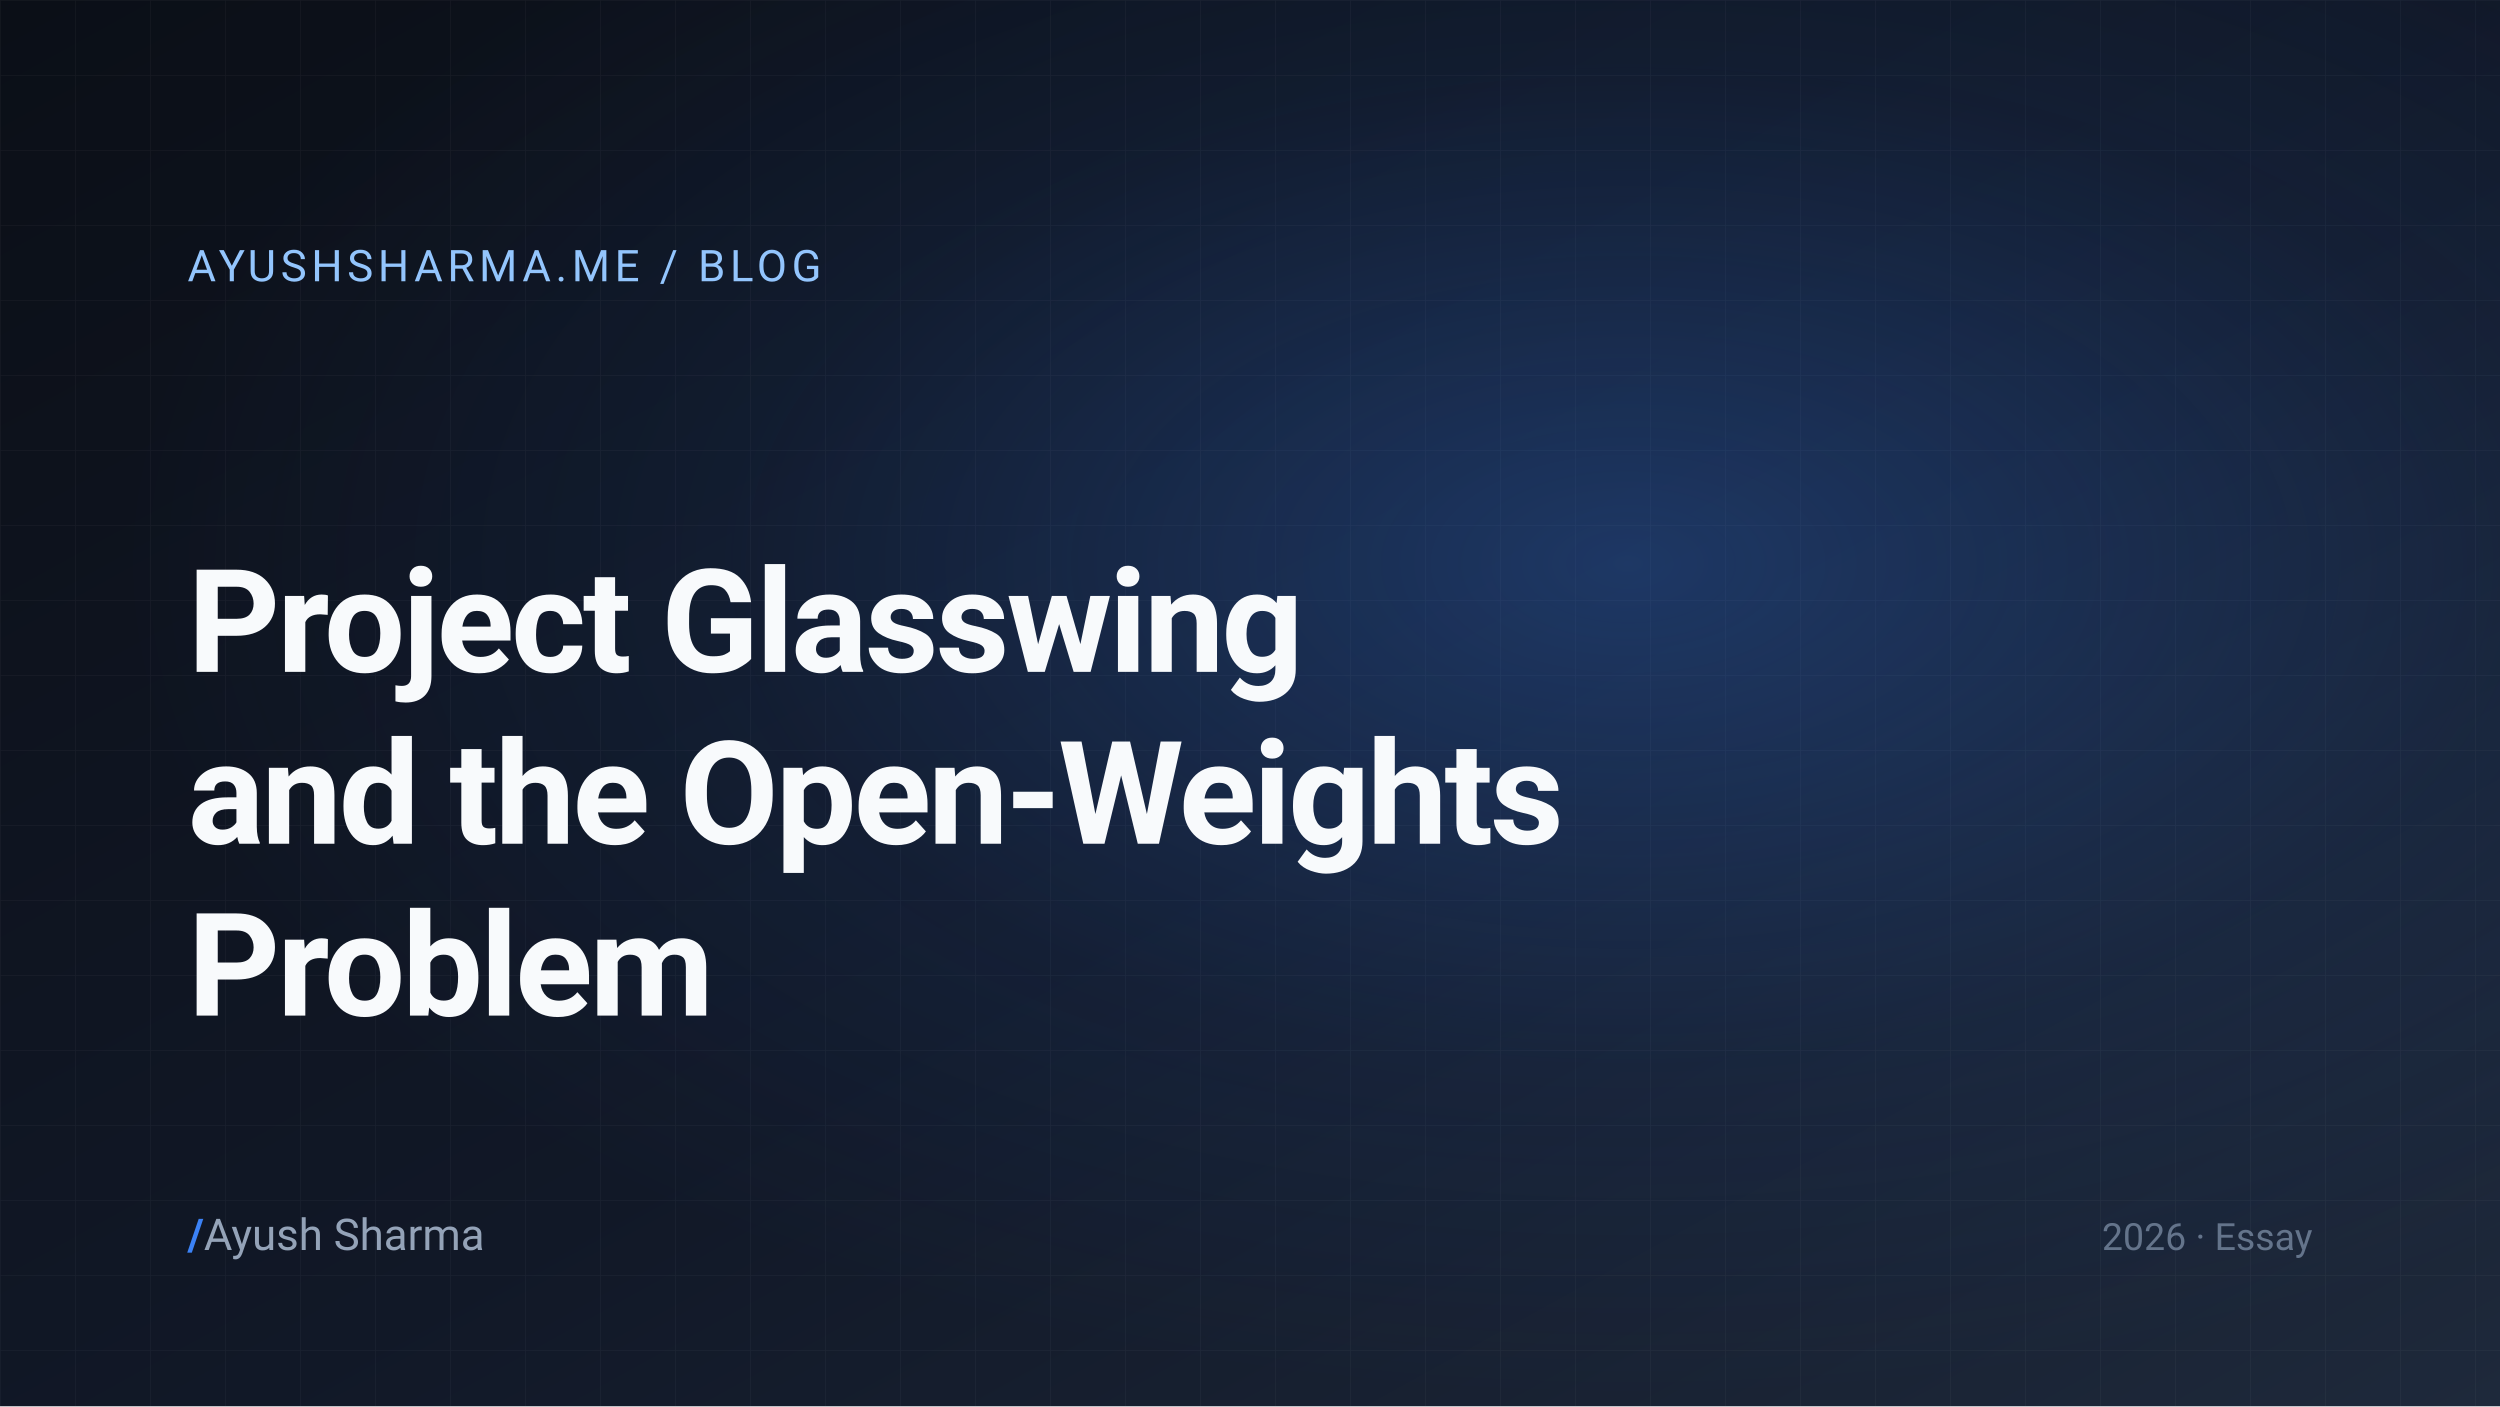
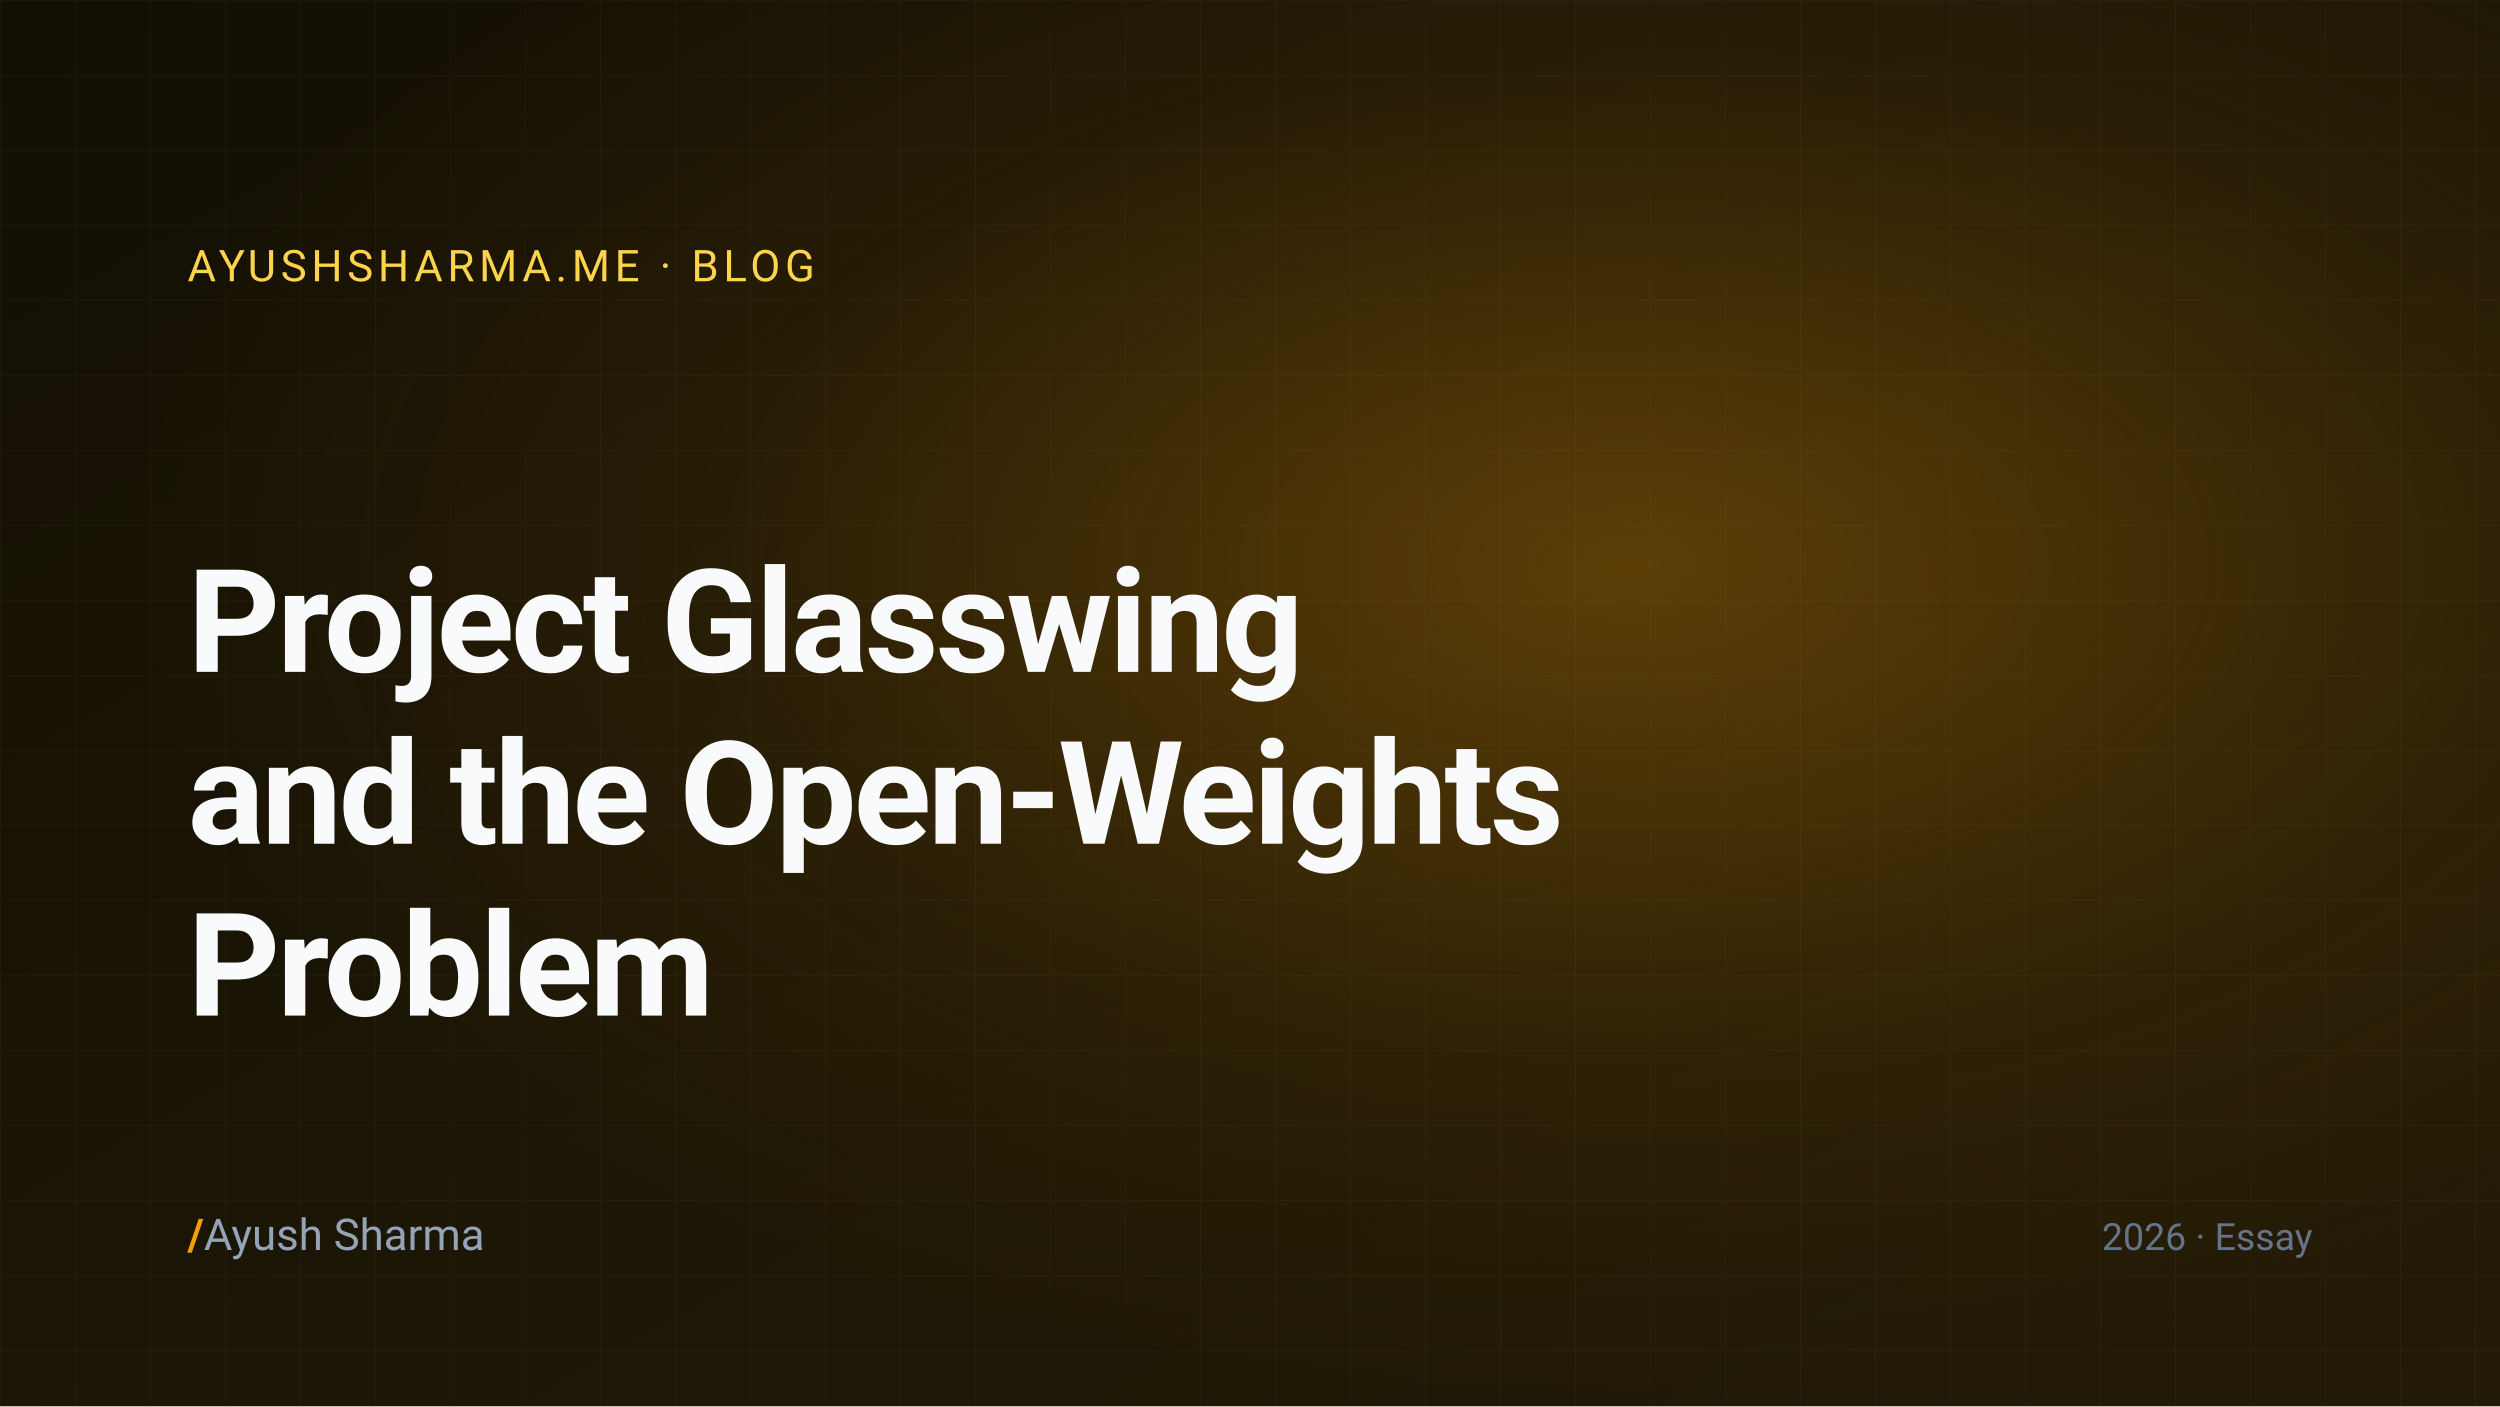
<svg xmlns="http://www.w3.org/2000/svg" aria-label="Project Glasswing and the Open-Weights Problem" preserveAspectRatio="xMidYMid slice" role="img" viewBox="0 0 1600 900">
  <defs>
    <linearGradient id="bg" x1="0" x2="1" y1="0" y2="1">
-       <stop offset="0%" stop-color="#0b0f17" />
-       <stop offset="55%" stop-color="#111827" />
-       <stop offset="100%" stop-color="#1e293b" />
-     </linearGradient>
-     <linearGradient id="accent" x1="0" x2="0" y1="0" y2="1">
-       <stop offset="0%" stop-color="#1d4ed8" />
-       <stop offset="50%" stop-color="#3b82f6" />
-       <stop offset="100%" stop-color="#60a5fa" />
+       <stop offset="0%" stop-color="#130f04" />
+       <stop offset="55%" stop-color="#1c1605" />
+       <stop offset="100%" stop-color="#231a06" />
    </linearGradient>
    <radialGradient id="glow" cx=".65" cy=".4" r=".6">
-       <stop offset="0%" stop-color="rgba(59,130,246,0.3)" />
-       <stop offset="60%" stop-color="rgba(59,130,246,0.07)" />
-       <stop offset="100%" stop-color="rgba(59,130,246,0)" />
+       <stop offset="0%" stop-color="rgba(245,158,11,0.30)" />
+       <stop offset="60%" stop-color="rgba(245,158,11,0.07)" />
+       <stop offset="100%" stop-color="rgba(245,158,11,0)" />
    </radialGradient>
    <pattern id="grid" width="48" height="48" patternUnits="userSpaceOnUse">
      <path fill="none" stroke="rgba(255,255,255,0.04)" stroke-width="1" d="M 48 0 L 0 0 0 48" />
    </pattern>
  </defs>
  <rect width="1600" height="900" fill="url(#bg)" />
  <rect width="1600" height="900" fill="url(#grid)" />
  <rect width="1600" height="900" fill="url(#glow)" />
  <g fill="#f8fafc" font-family="ui-sans-serif, system-ui, -apple-system, 'Segoe UI', Roboto, sans-serif">
-     <text x="120" y="180" fill="#93c5fd" font-size="28" letter-spacing="3">AYUSHSHARMA.ME / BLOG</text>
+     <text x="120" y="180" fill="#fcd34d" font-size="28" letter-spacing="3">AYUSHSHARMA.ME · BLOG</text>
    <text x="120" y="430" font-size="92" font-weight="700" letter-spacing="-2">
      <tspan x="120" dy="0">Project Glasswing</tspan>
      <tspan x="120" dy="110">and the Open-Weights</tspan>
      <tspan x="120" dy="110">Problem</tspan>
    </text>
    <text x="120" y="800" fill="#94a3b8" font-size="28">
-       <tspan fill="#3b82f6" font-weight="700">/ </tspan>Ayush Sharma</text>
+       <tspan fill="#f59e0b" font-weight="700">/ </tspan>Ayush Sharma</text>
    <text x="1480" y="800" fill="#64748b" font-size="24" text-anchor="end">2026 · Essay</text>
  </g>
</svg>
